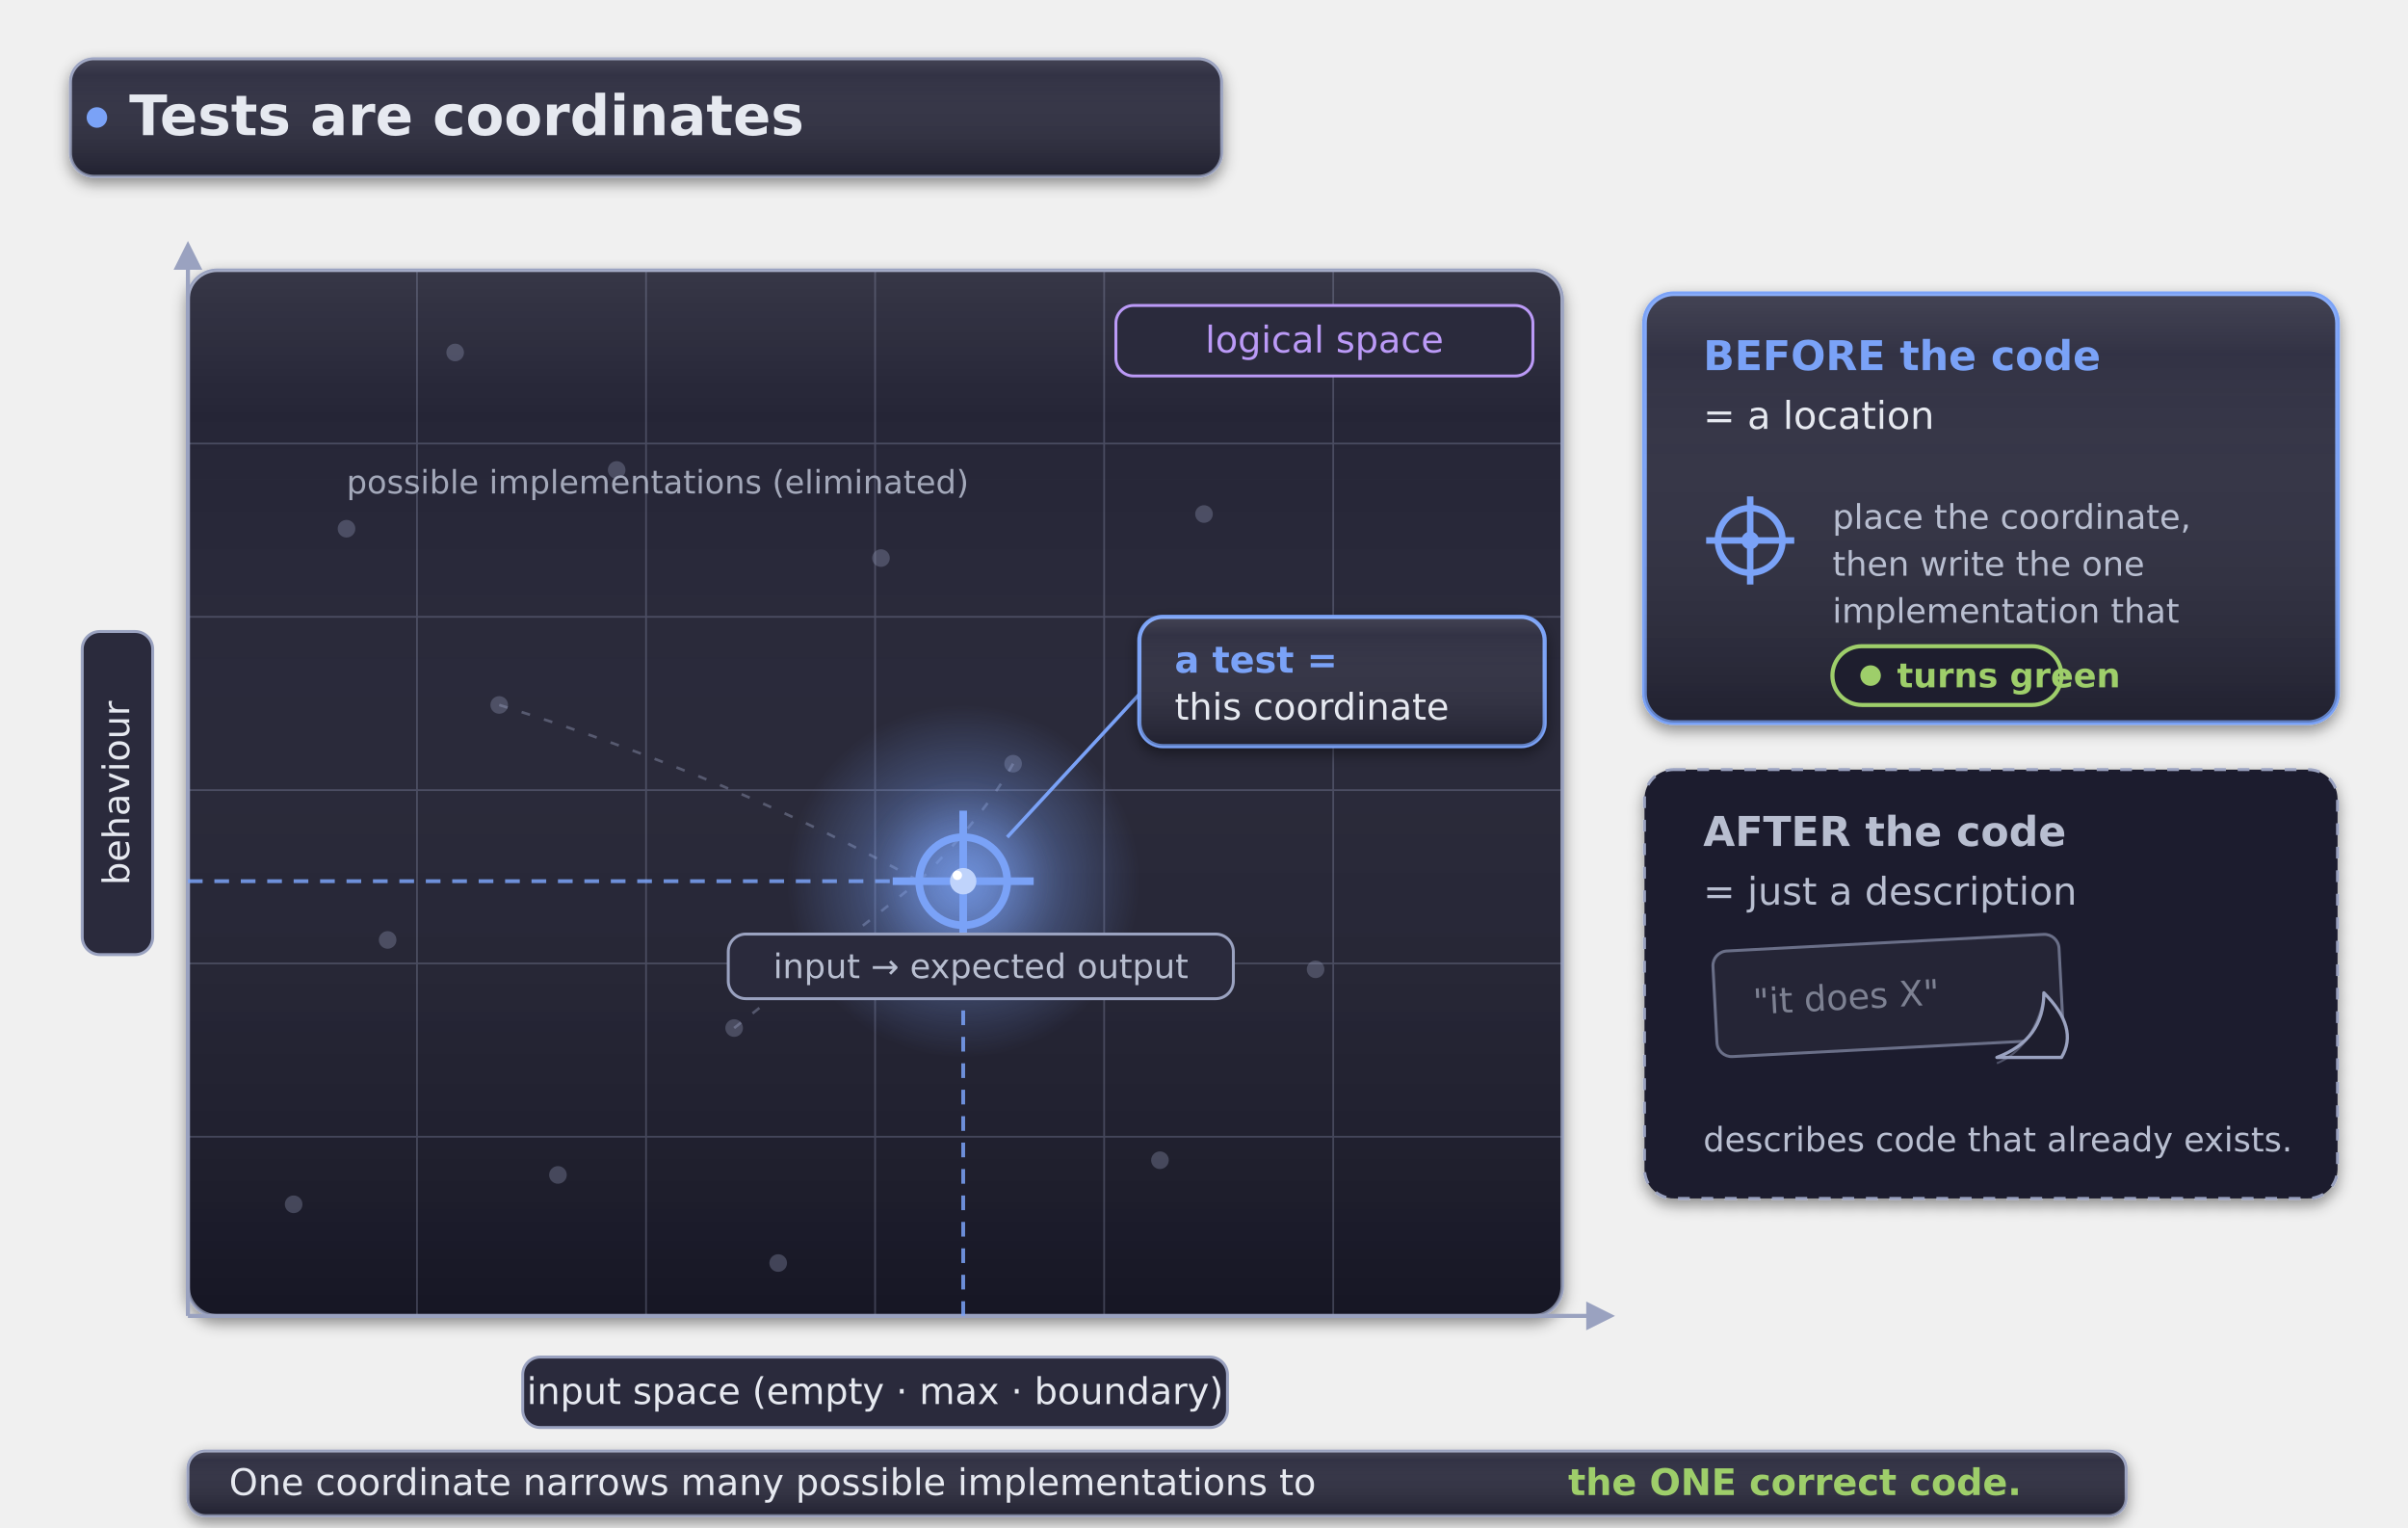
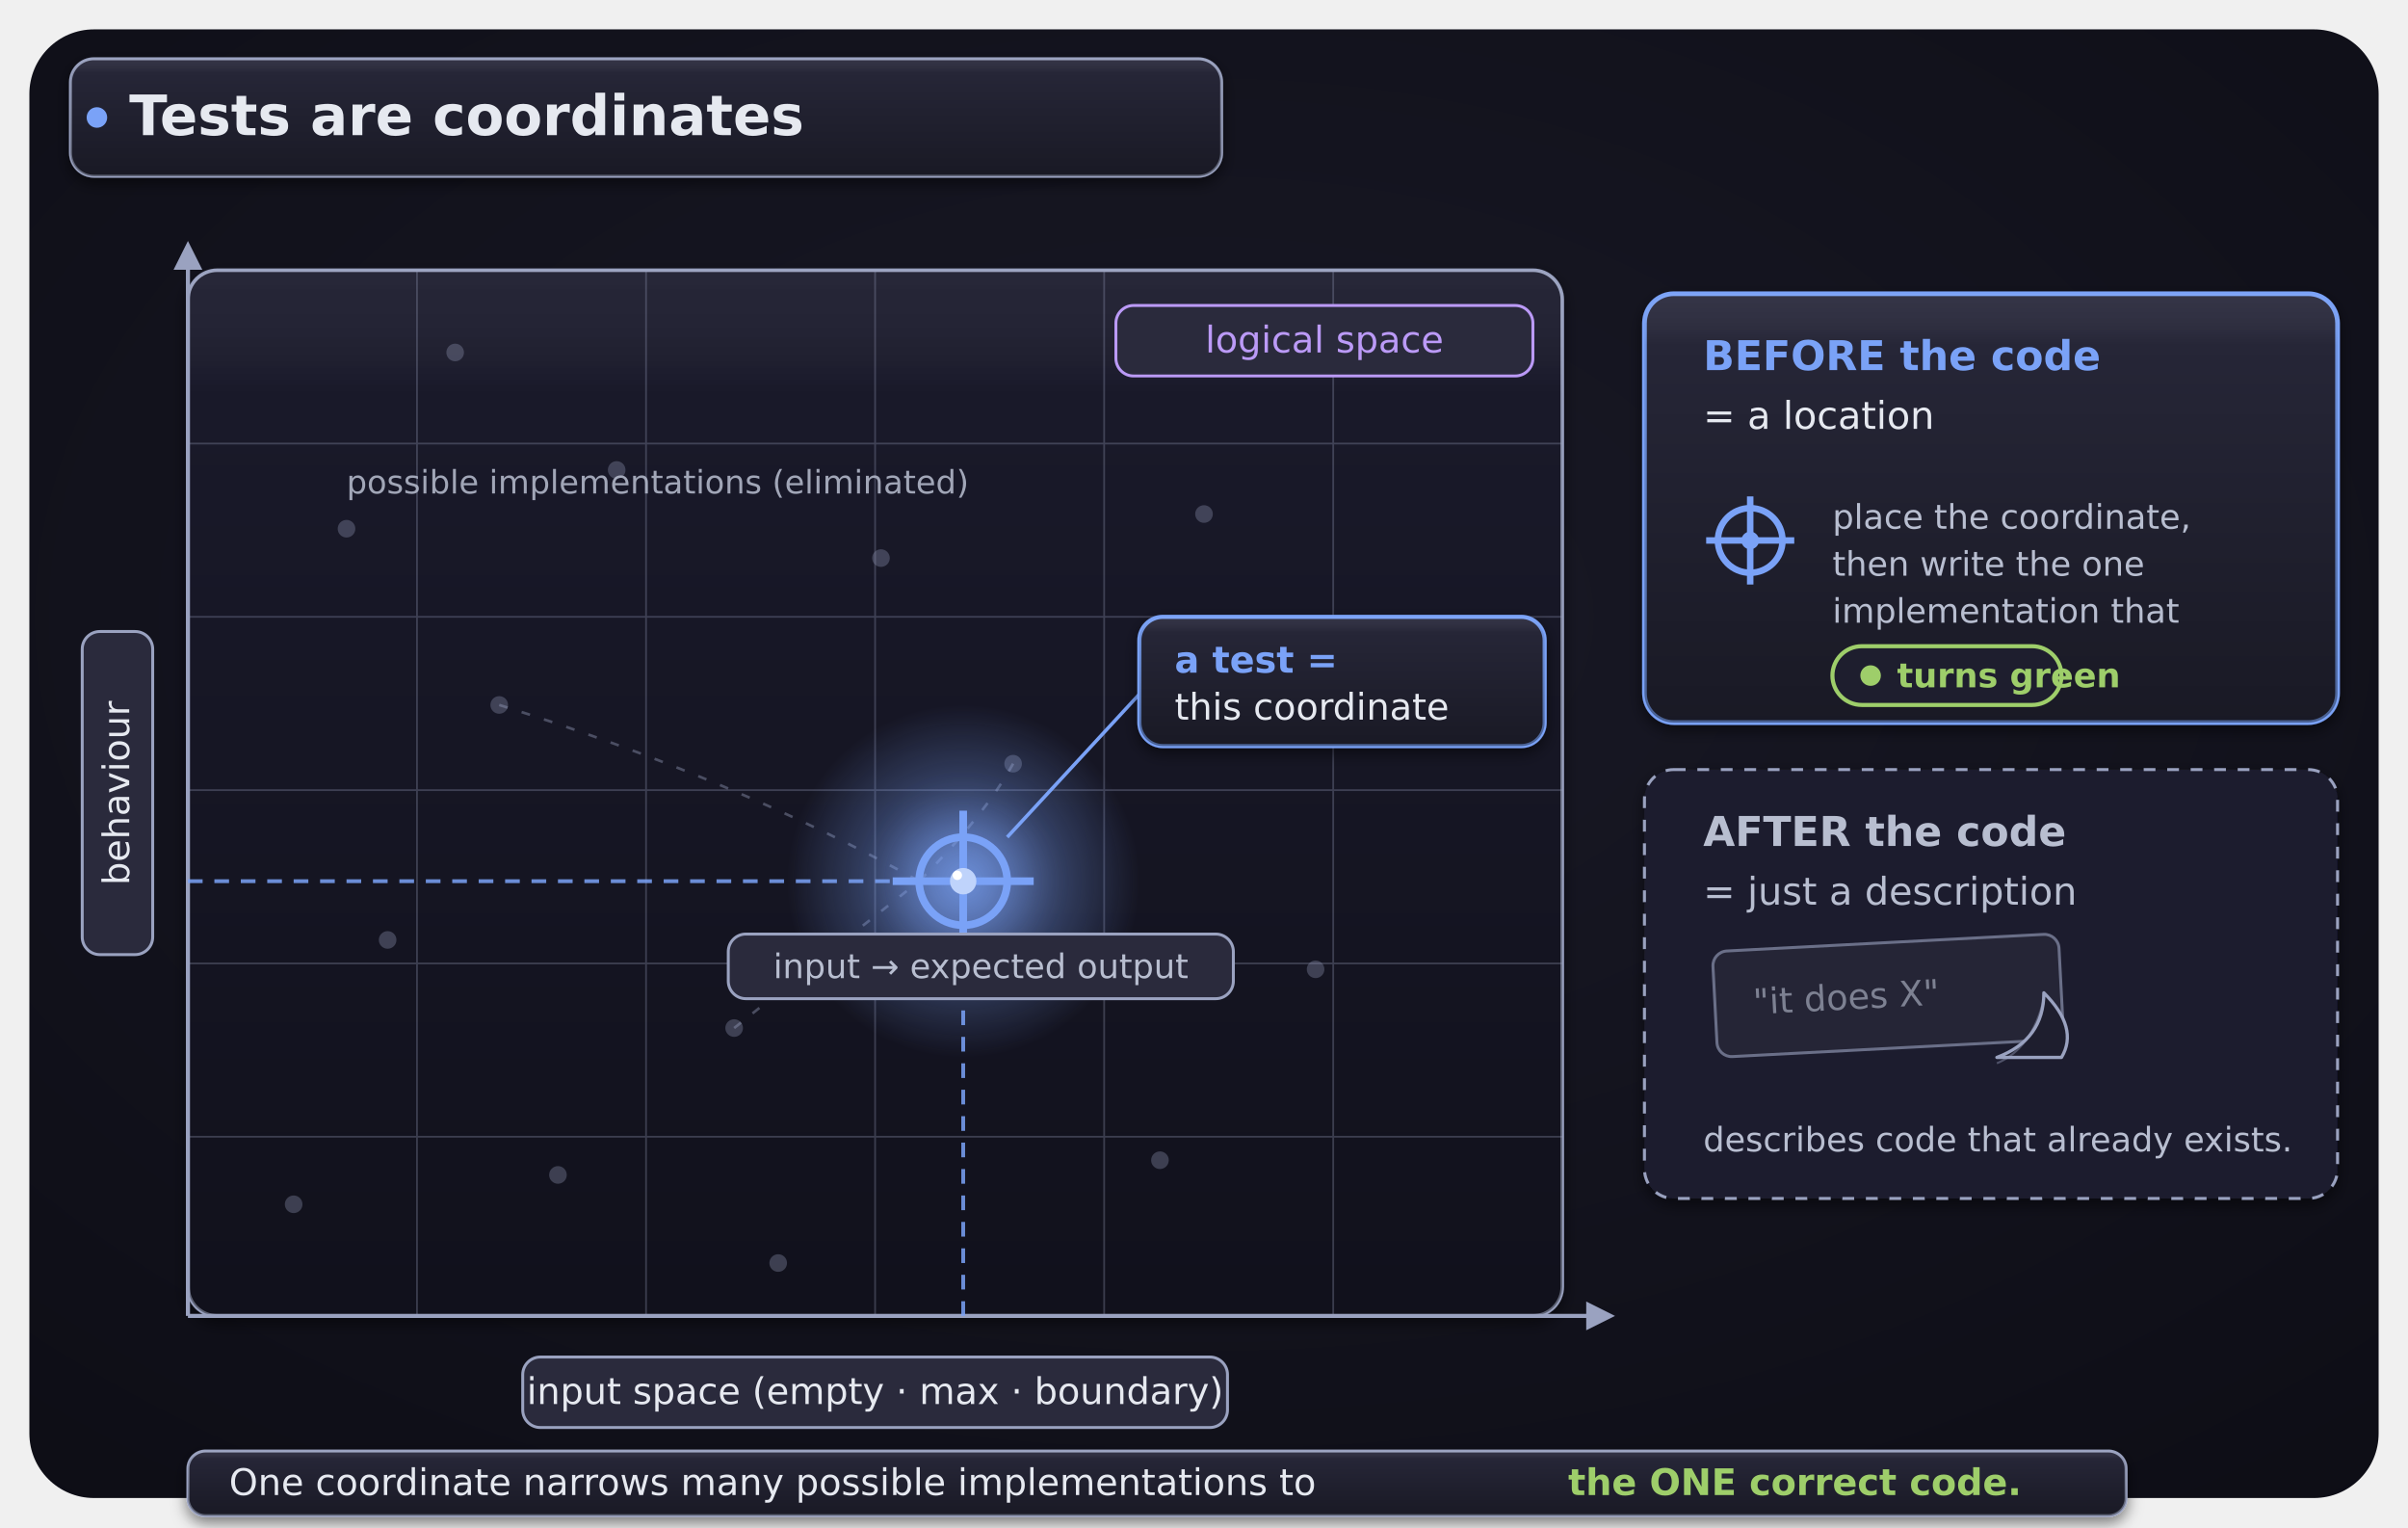
<svg xmlns="http://www.w3.org/2000/svg" viewBox="0 0 820 520" font-family="DejaVu Sans, sans-serif">
  <defs>
    <radialGradient id="fixGlow" cx="50%" cy="50%" r="50%">
      <stop offset="0%" stop-color="#7aa2f7" stop-opacity="0.65" />
      <stop offset="100%" stop-color="#7aa2f7" stop-opacity="0" />
    </radialGradient>
    <marker id="arrow" viewBox="0 0 10 10" refX="8" refY="5" markerWidth="7" markerHeight="7" orient="auto-start-reverse">
      <path d="M0,0 L10,5 L0,10 z" fill="#9aa2c0" />
    </marker>
    <filter id="ns" x="-40%" y="-40%" width="180%" height="180%">
-       <feDropShadow dx="0" dy="2" stdDeviation="2.5" flood-color="#000000" flood-opacity="0.42" />
+       <feDropShadow dx="0" dy="2" stdDeviation="2.5" flood-color="#000000" flood-opacity="0.5" />
    </filter>
+     <radialGradient id="bgvig" cx="50%" cy="40%" r="80%">
+       <stop offset="0%" stop-color="#191926" />
+       <stop offset="100%" stop-color="#0d0d15" />
+     </radialGradient>
    <linearGradient id="plate" x1="0" y1="0" x2="0" y2="1">
-       <stop offset="0%" stop-color="#ffffff" stop-opacity="0.12" />
-       <stop offset="14%" stop-color="#ffffff" stop-opacity="0.04" />
-       <stop offset="100%" stop-color="#000000" stop-opacity="0.22" />
+       <stop offset="0%" stop-color="#ffffff" stop-opacity="0.045" />
+       <stop offset="12%" stop-color="#000000" stop-opacity="0.10" />
+       <stop offset="100%" stop-color="#000000" stop-opacity="0.40" />
    </linearGradient>
    <filter id="glow" x="-80%" y="-80%" width="260%" height="260%">
      <feGaussianBlur stdDeviation="5" />
    </filter>
  </defs>
+   <rect x="10" y="10" width="800" height="500" rx="22" fill="url(#bgvig)" />
  <g>
    <g filter="url(#ns)">
      <rect x="24" y="20" width="392" height="40" rx="8" fill="#2a2a3c" stroke="#9aa2c0" stroke-width="1" />
    </g>
    <rect x="24" y="20" width="392" height="40" rx="8" fill="url(#plate)" />
    <text x="44" y="46" font-size="19" font-weight="bold" fill="#e6e9f0">Tests are coordinates</text>
    <circle cx="33" cy="40" r="3.5" fill="#7aa2f7" />
  </g>
  <g>
    <g filter="url(#ns)">
      <rect x="64" y="92" width="468" height="356" rx="10" fill="#1e1e2e" stroke="#9aa2c0" stroke-width="1.2" />
    </g>
    <rect x="64" y="92" width="468" height="356" rx="10" fill="url(#plate)" />
    <g stroke="#9aa2c0" stroke-width="0.6" opacity="0.30">
      <line x1="64" y1="151" x2="532" y2="151" />
      <line x1="64" y1="210" x2="532" y2="210" />
      <line x1="64" y1="269" x2="532" y2="269" />
      <line x1="64" y1="328" x2="532" y2="328" />
      <line x1="64" y1="387" x2="532" y2="387" />
      <line x1="142" y1="92" x2="142" y2="448" />
      <line x1="220" y1="92" x2="220" y2="448" />
      <line x1="298" y1="92" x2="298" y2="448" />
      <line x1="376" y1="92" x2="376" y2="448" />
      <line x1="454" y1="92" x2="454" y2="448" />
    </g>
    <g>
      <rect x="380" y="104" width="142" height="24" rx="6" fill="#2a2a3c" stroke="#bb9af7" stroke-width="1" />
      <text x="451" y="120" font-size="12.5" fill="#bb9af7" text-anchor="middle">logical space</text>
    </g>
    <g stroke="#9aa2c0" stroke-width="0.9" opacity="0.40" fill="none">
      <path d="M170 240 Q250 265 313 300" stroke-dasharray="3 5" />
      <path d="M345 260 Q335 278 313 300" stroke-dasharray="3 5" />
      <path d="M250 350 Q285 322 313 300" stroke-dasharray="3 5" />
    </g>
    <g fill="#9aa2c0" opacity="0.32">
      <circle cx="118" cy="180" r="3" />
      <circle cx="170" cy="240" r="3" />
      <circle cx="132" cy="320" r="3" />
      <circle cx="210" cy="160" r="3" />
      <circle cx="250" cy="350" r="3" />
      <circle cx="300" cy="190" r="3" />
      <circle cx="190" cy="400" r="3" />
      <circle cx="345" cy="260" r="3" />
      <circle cx="410" cy="175" r="3" />
      <circle cx="448" cy="330" r="3" />
      <circle cx="100" cy="410" r="3" />
      <circle cx="395" cy="395" r="3" />
      <circle cx="470" cy="225" r="3" />
      <circle cx="265" cy="430" r="3" />
      <circle cx="155" cy="120" r="3" />
    </g>
    <text x="118" y="168" font-size="11" fill="#b8bed0" opacity="0.85">possible implementations (eliminated)</text>
    <line x1="64" y1="448" x2="548" y2="448" stroke="#9aa2c0" stroke-width="1.4" marker-end="url(#arrow)" />
    <g>
      <rect x="178" y="462" width="240" height="24" rx="6" fill="#2a2a3c" stroke="#9aa2c0" stroke-width="1" />
      <text x="298" y="478" font-size="12.5" fill="#e6e9f0" text-anchor="middle">input space  (empty · max · boundary)</text>
    </g>
    <line x1="64" y1="448" x2="64" y2="84" stroke="#9aa2c0" stroke-width="1.4" marker-end="url(#arrow)" />
    <g transform="rotate(-90 40 270)">
      <rect x="-15" y="258" width="110" height="24" rx="6" fill="#2a2a3c" stroke="#9aa2c0" stroke-width="1" />
      <text x="40" y="274" font-size="12.5" fill="#e6e9f0" text-anchor="middle">behaviour</text>
    </g>
    <g>
      <circle cx="328" cy="300" r="60" fill="url(#fixGlow)" />
      <circle cx="328" cy="300" r="30" fill="url(#fixGlow)" filter="url(#glow)" />
      <line x1="64" y1="300" x2="328" y2="300" stroke="#7aa2f7" stroke-width="1.3" stroke-dasharray="5 4" opacity="0.85" />
      <line x1="328" y1="448" x2="328" y2="300" stroke="#7aa2f7" stroke-width="1.3" stroke-dasharray="5 4" opacity="0.85" />
      <circle cx="328" cy="300" r="15" fill="none" stroke="#7aa2f7" stroke-width="2.6" />
      <line x1="328" y1="276" x2="328" y2="324" stroke="#7aa2f7" stroke-width="2.6" />
      <line x1="304" y1="300" x2="352" y2="300" stroke="#7aa2f7" stroke-width="2.6" />
      <circle cx="328" cy="300" r="4.5" fill="#bfd3fb" />
      <circle cx="326" cy="298" r="1.6" fill="#ffffff" />
    </g>
    <g>
      <line x1="343" y1="285" x2="392" y2="232" stroke="#7aa2f7" stroke-width="1.2" />
      <g filter="url(#ns)">
        <rect x="388" y="210" width="138" height="44" rx="8" fill="#2a2a3c" stroke="#7aa2f7" stroke-width="1.4" />
      </g>
      <rect x="388" y="210" width="138" height="44" rx="8" fill="url(#plate)" />
      <text x="400" y="229" font-size="12.5" font-weight="bold" fill="#7aa2f7">a test =</text>
      <text x="400" y="245" font-size="12.5" fill="#e6e9f0">this coordinate</text>
    </g>
    <g>
      <rect x="248" y="318" width="172" height="22" rx="6" fill="#2a2a3c" stroke="#9aa2c0" stroke-width="1" />
      <text x="334" y="333" font-size="11.5" fill="#b8bed0" text-anchor="middle">input → expected output</text>
    </g>
  </g>
  <g>
    <g filter="url(#ns)">
      <rect x="560" y="100" width="236" height="146" rx="10" fill="#2a2a3c" stroke="#7aa2f7" stroke-width="1.6" />
    </g>
    <rect x="560" y="100" width="236" height="146" rx="10" fill="url(#plate)" />
    <text x="580" y="126" font-size="14" font-weight="bold" fill="#7aa2f7">BEFORE the code</text>
    <text x="580" y="146" font-size="13" fill="#e6e9f0">= a location</text>
    <g transform="translate(596 184)">
      <circle cx="0" cy="0" r="11" fill="none" stroke="#7aa2f7" stroke-width="2.2" />
      <line x1="0" y1="-15" x2="0" y2="15" stroke="#7aa2f7" stroke-width="2.2" />
      <line x1="-15" y1="0" x2="15" y2="0" stroke="#7aa2f7" stroke-width="2.2" />
      <circle cx="0" cy="0" r="3" fill="#7aa2f7" />
    </g>
    <text x="624" y="180" font-size="11.5" fill="#b8bed0">place the coordinate,</text>
    <text x="624" y="196" font-size="11.5" fill="#b8bed0">then write the one</text>
    <text x="624" y="212" font-size="11.5" fill="#b8bed0">implementation that</text>
    <g>
      <rect x="624" y="220" width="78" height="20" rx="10" fill="#1e1e2e" stroke="#9ece6a" stroke-width="1.4" />
      <circle cx="637" cy="230" r="3.5" fill="#9ece6a" />
      <text x="646" y="234" font-size="11.5" font-weight="bold" fill="#9ece6a">turns green</text>
    </g>
    <g filter="url(#ns)">
      <rect x="560" y="262" width="236" height="146" rx="10" fill="#1e1e2e" stroke="#9aa2c0" stroke-width="1" stroke-dasharray="4 4" />
    </g>
    <text x="580" y="288" font-size="14" font-weight="bold" fill="#b8bed0">AFTER the code</text>
    <text x="580" y="308" font-size="13" fill="#b8bed0">= just a description</text>
    <g transform="translate(584 324)">
      <g transform="rotate(-3 0 18)" opacity="0.62">
        <rect x="0" y="0" width="118" height="36" rx="5" fill="#2a2a3c" stroke="#9aa2c0" stroke-width="1" />
        <text x="13" y="22" font-size="12" fill="#b8bed0">"it does X"</text>
      </g>
      <path d="M118 36 L96 36 Q112 30 112 14 Q124 26 118 36 z" fill="#1e1e2e" stroke="#9aa2c0" stroke-width="1.1" stroke-linejoin="round" />
      <path d="M96 38 Q108 33 112 16" fill="none" stroke="#9aa2c0" stroke-width="0.7" opacity="0.4" />
    </g>
    <text x="580" y="392" font-size="11.5" fill="#b8bed0">describes code that already exists.</text>
  </g>
  <g>
    <g filter="url(#ns)">
      <rect x="64" y="494" width="660" height="22" rx="6" fill="#2a2a3c" stroke="#9aa2c0" stroke-width="1" />
    </g>
    <rect x="64" y="494" width="660" height="22" rx="6" fill="url(#plate)" />
    <text x="78" y="509" font-size="12.5" fill="#e6e9f0">One coordinate narrows many possible implementations to</text>
    <text x="534" y="509" font-size="12.5" font-weight="bold" fill="#9ece6a">the ONE correct code.</text>
  </g>
</svg>
